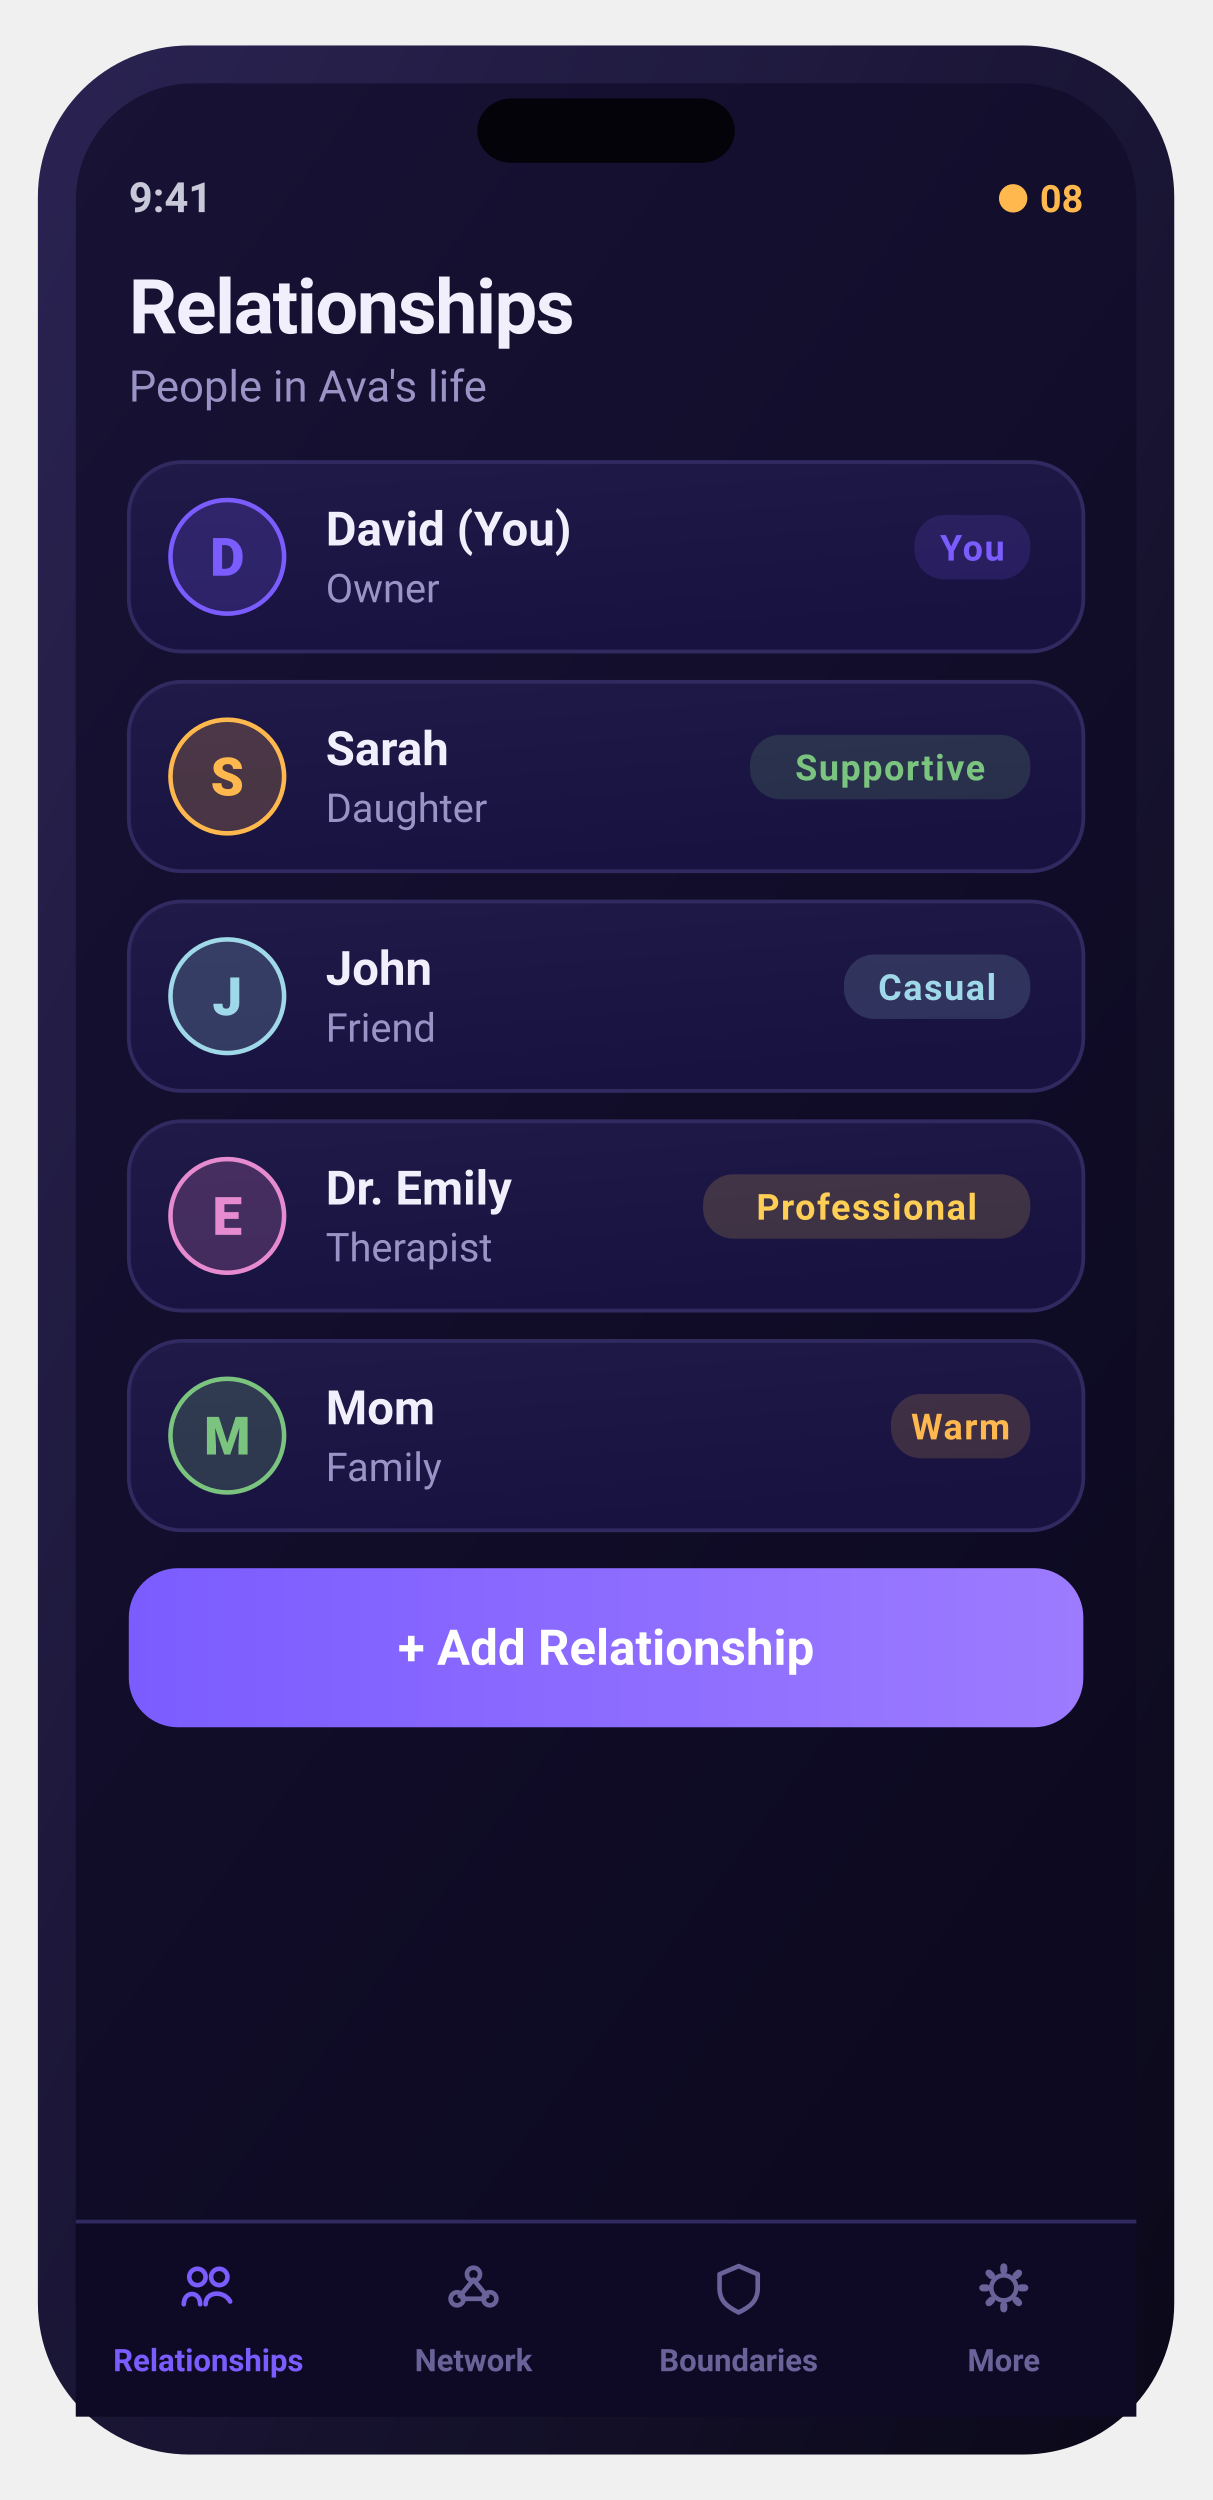
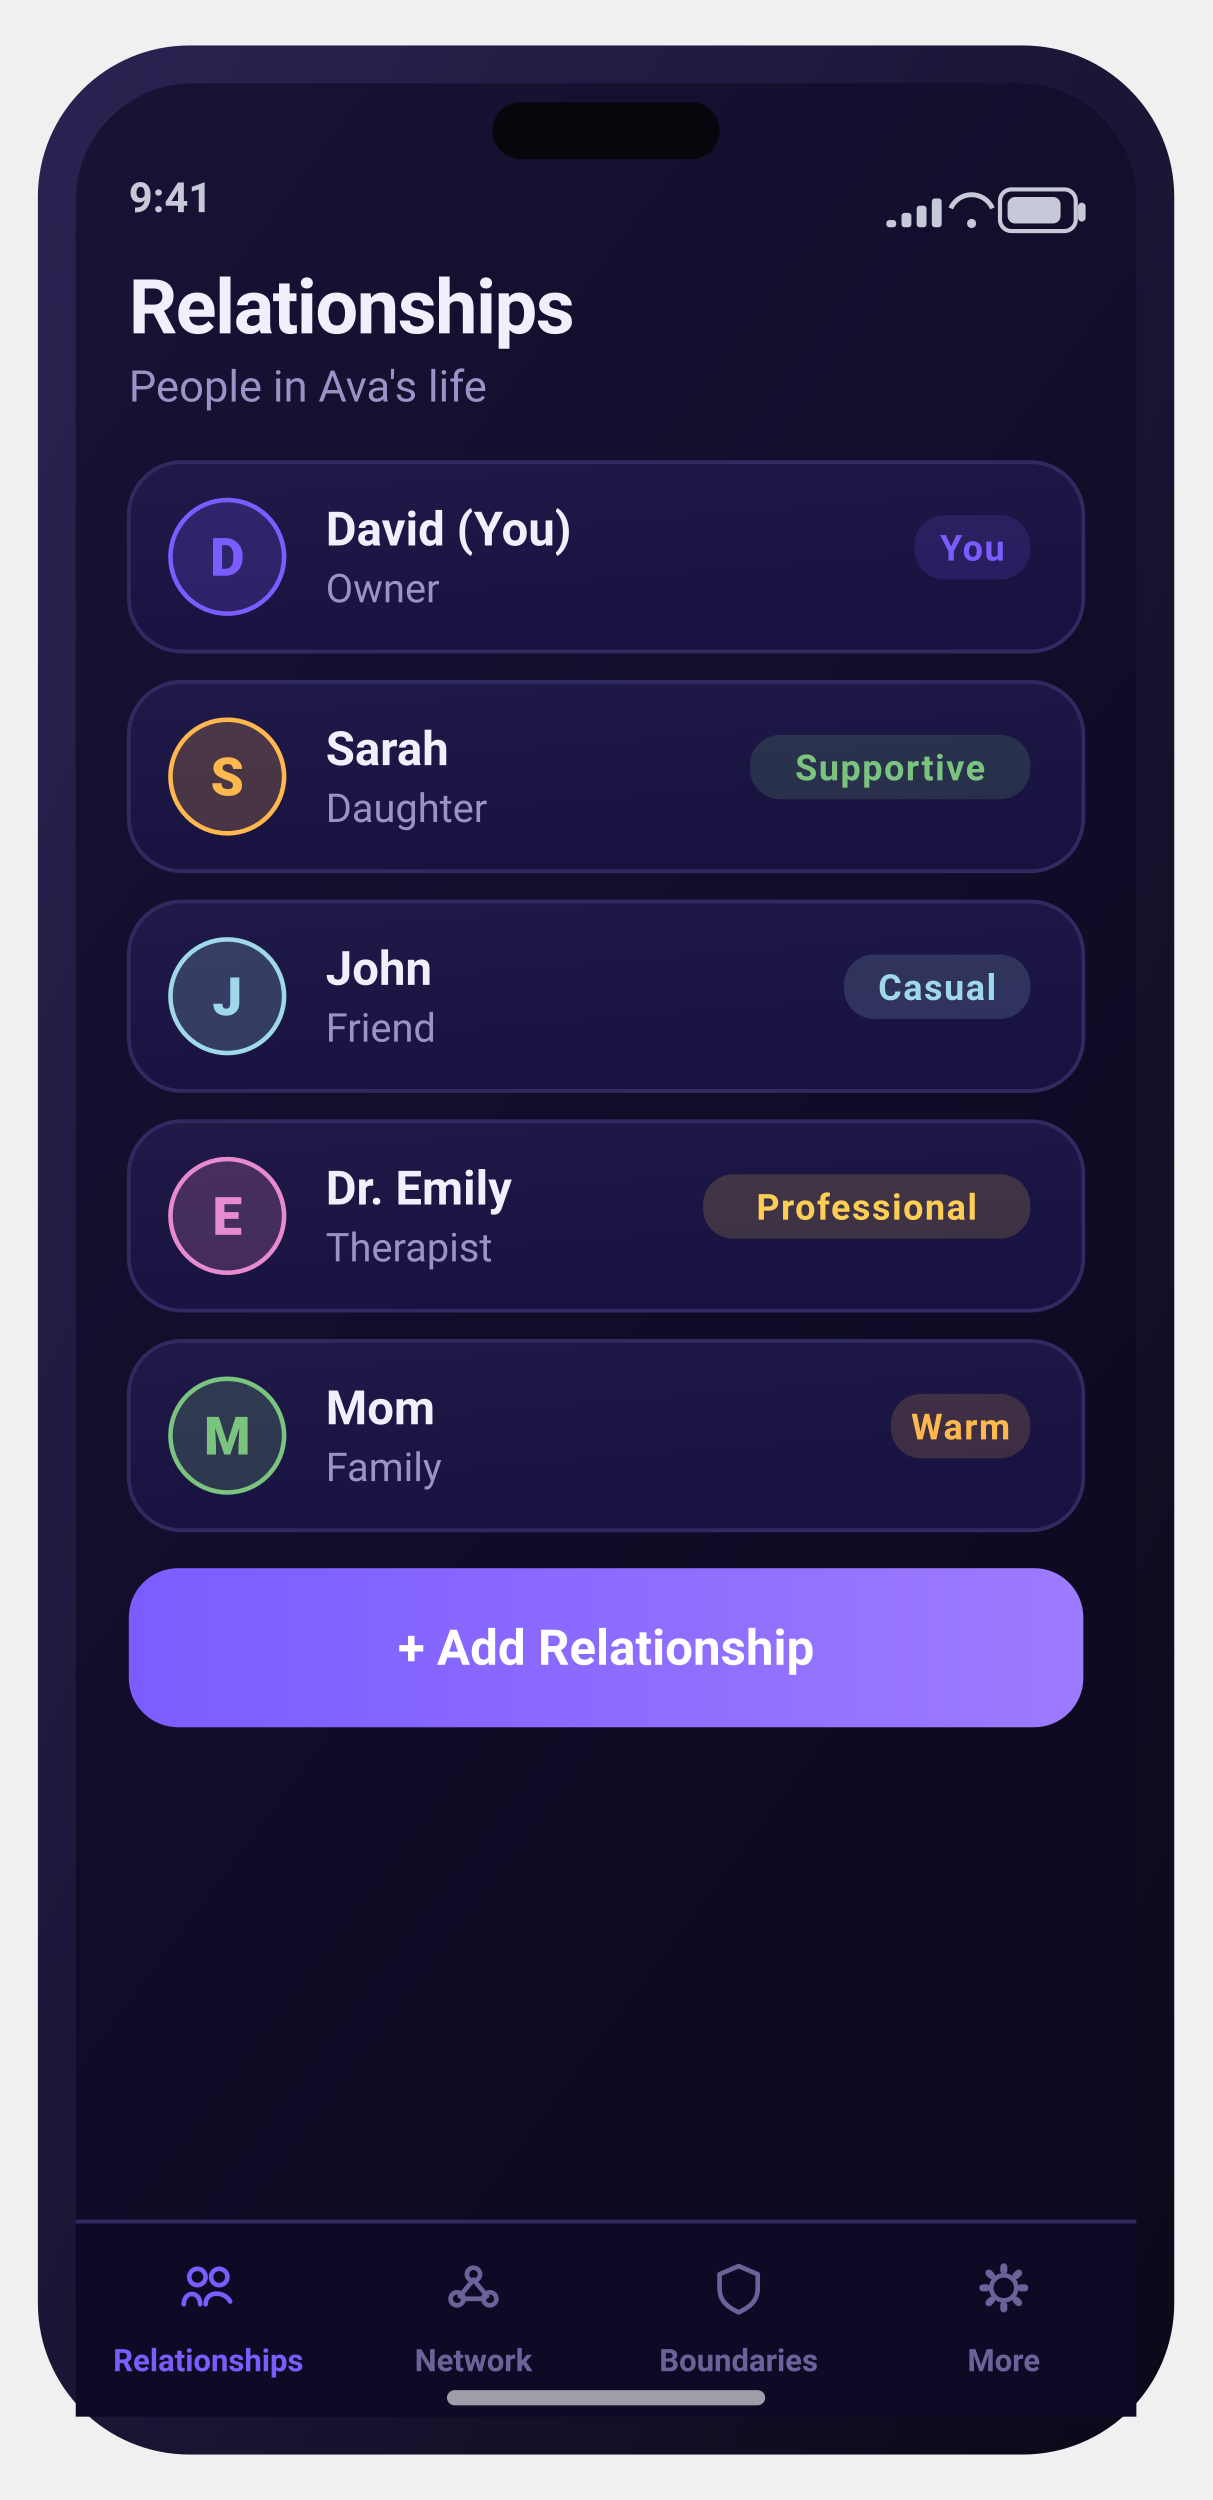
<svg xmlns="http://www.w3.org/2000/svg" width="320" height="660" viewBox="0 0 320 660" role="img" aria-label="Relationships screen">
  <defs>
    <linearGradient id="gScr" x1="0" y1="0" x2="0.6" y2="1">
      <stop offset="0" stop-color="#181235" />
      <stop offset="1" stop-color="#0c0920" />
    </linearGradient>
    <linearGradient id="gFrame" x1="0" y1="0" x2="1" y2="1">
      <stop offset="0" stop-color="#2a2352" />
      <stop offset="1" stop-color="#0a0818" />
    </linearGradient>
    <linearGradient id="gCard" x1="0" y1="0" x2="0.4" y2="1">
      <stop offset="0" stop-color="#201a48" />
      <stop offset="1" stop-color="#181240" />
    </linearGradient>
    <linearGradient id="gBrand" x1="0" y1="0" x2="1" y2="0">
      <stop offset="0" stop-color="#7b5cff" />
      <stop offset="1" stop-color="#9d7bff" />
    </linearGradient>
    <linearGradient id="gAmber" x1="0" y1="0" x2="1" y2="0">
      <stop offset="0" stop-color="#ffb84d" />
      <stop offset="1" stop-color="#ffd27a" />
    </linearGradient>
    <linearGradient id="mV" x1="0" y1="0" x2="1" y2="0">
      <stop offset="0" stop-color="#7b5cff" />
      <stop offset="1" stop-color="#9d7bff" />
    </linearGradient>
    <linearGradient id="mA" x1="0" y1="0" x2="1" y2="0">
      <stop offset="0" stop-color="#ffb84d" />
      <stop offset="1" stop-color="#ff9f45" />
    </linearGradient>
    <linearGradient id="mG" x1="0" y1="0" x2="1" y2="0">
      <stop offset="0" stop-color="#5fb87a" />
      <stop offset="1" stop-color="#7bc47f" />
    </linearGradient>
    <linearGradient id="mC" x1="0" y1="0" x2="1" y2="0">
      <stop offset="0" stop-color="#6bb6d6" />
      <stop offset="1" stop-color="#9fd8e8" />
    </linearGradient>
    <radialGradient id="orb" cx="36%" cy="30%" r="78%">
      <stop offset="0" stop-color="#d9ccff" />
      <stop offset="38%" stop-color="#7b5cff" />
      <stop offset="78%" stop-color="#3f3bc0" />
      <stop offset="100%" stop-color="#140f34" />
    </radialGradient>
    <radialGradient id="glow" cx="50%" cy="50%" r="50%">
      <stop offset="0" stop-color="#ffb84d" stop-opacity="0.5" />
      <stop offset="1" stop-color="#ffb84d" stop-opacity="0" />
    </radialGradient>
  </defs>
  <rect x="10.0" y="12.0" width="300.0" height="636.0" rx="40" fill="url(#gFrame)" />
  <rect x="20.0" y="22.0" width="280.0" height="616.0" rx="31" fill="url(#gScr)" />
-   <rect x="126.0" y="26.0" width="68.0" height="17.0" rx="9" fill="#04030a" />
+   <rect x="130.0" y="27.0" width="60.0" height="15.0" rx="7.5" fill="#05070d" />
  <text x="34.0" y="56.0" font-family="-apple-system,BlinkMacSystemFont,'SF Pro Display','SF Pro Text','Segoe UI',Roboto,system-ui,sans-serif" font-size="11" font-weight="600" fill="#c7c9d9" text-anchor="start">9:41</text>
-   <text x="286.0" y="56.0" font-family="-apple-system,BlinkMacSystemFont,'SF Pro Display','SF Pro Text','Segoe UI',Roboto,system-ui,sans-serif" font-size="10" font-weight="700" fill="#ffb84d" text-anchor="end">● 08</text>
+   <rect x="264.0" y="50.0" width="20.0" height="11.0" rx="3" fill="none" stroke="#c7c9d9" stroke-width="1.1" />
+   <rect x="266.0" y="52.0" width="14.0" height="7.0" rx="2" fill="#c7c9d9" />
+   <rect x="284.6" y="53.5" width="2.0" height="5.0" rx="1" fill="#c7c9d9" />
+   <path d="M251 55 a6 6 0 0 1 11 0" fill="none" stroke="#c7c9d9" stroke-width="1.3" />
+   <circle cx="256.5" cy="59" r="1.2" fill="#c7c9d9" />
+   <rect x="234.0" y="58.1" width="2.6" height="1.9" rx="0.8" fill="#c7c9d9" />
+   <rect x="238.0" y="56.2" width="2.6" height="3.8" rx="0.8" fill="#c7c9d9" />
+   <rect x="242.0" y="54.3" width="2.6" height="5.7" rx="0.8" fill="#c7c9d9" />
+   <rect x="246.0" y="52.4" width="2.6" height="7.6" rx="0.8" fill="#c7c9d9" />
  <text x="34.0" y="88.0" font-family="-apple-system,BlinkMacSystemFont,'SF Pro Display','SF Pro Text','Segoe UI',Roboto,system-ui,sans-serif" font-size="20" font-weight="700" fill="#f2effc" text-anchor="start" letter-spacing="-0.4">Relationships</text>
  <text x="34.0" y="106.0" font-family="-apple-system,BlinkMacSystemFont,'SF Pro Display','SF Pro Text','Segoe UI',Roboto,system-ui,sans-serif" font-size="11.5" font-weight="400" fill="#9a93c6" text-anchor="start">People in Ava's life</text>
  <rect x="34.0" y="122.0" width="252.0" height="50.0" rx="14" fill="url(#gCard)" stroke="#302a60" stroke-width="1" />
  <circle cx="60" cy="147" r="15" fill="rgba(123,92,255,0.2)" stroke="#7b5cff" stroke-width="1.2" />
  <text x="60.0" y="152.0" font-family="-apple-system,BlinkMacSystemFont,'SF Pro Display','SF Pro Text','Segoe UI',Roboto,system-ui,sans-serif" font-size="14" font-weight="800" fill="#7b5cff" text-anchor="middle">D</text>
  <text x="86.0" y="144.0" font-family="-apple-system,BlinkMacSystemFont,'SF Pro Display','SF Pro Text','Segoe UI',Roboto,system-ui,sans-serif" font-size="12.5" font-weight="650" fill="#f2effc" text-anchor="start">David (You)</text>
  <text x="86.0" y="159.0" font-family="-apple-system,BlinkMacSystemFont,'SF Pro Display','SF Pro Text','Segoe UI',Roboto,system-ui,sans-serif" font-size="10.5" font-weight="400" fill="#9a93c6" text-anchor="start">Owner</text>
  <rect x="241.4" y="136.0" width="30.6" height="17.0" rx="8" fill="rgba(123,92,255,0.16)" />
  <text x="256.7" y="148.0" font-family="-apple-system,BlinkMacSystemFont,'SF Pro Display','SF Pro Text','Segoe UI',Roboto,system-ui,sans-serif" font-size="9.5" font-weight="700" fill="#7b5cff" text-anchor="middle" letter-spacing="0.4">You</text>
  <rect x="34.0" y="180.0" width="252.0" height="50.0" rx="14" fill="url(#gCard)" stroke="#302a60" stroke-width="1" />
  <circle cx="60" cy="205" r="15" fill="rgba(255,184,77,0.2)" stroke="#ffb84d" stroke-width="1.2" />
  <text x="60.0" y="210.0" font-family="-apple-system,BlinkMacSystemFont,'SF Pro Display','SF Pro Text','Segoe UI',Roboto,system-ui,sans-serif" font-size="14" font-weight="800" fill="#ffb84d" text-anchor="middle">S</text>
  <text x="86.0" y="202.0" font-family="-apple-system,BlinkMacSystemFont,'SF Pro Display','SF Pro Text','Segoe UI',Roboto,system-ui,sans-serif" font-size="12.5" font-weight="650" fill="#f2effc" text-anchor="start">Sarah</text>
  <text x="86.0" y="217.0" font-family="-apple-system,BlinkMacSystemFont,'SF Pro Display','SF Pro Text','Segoe UI',Roboto,system-ui,sans-serif" font-size="10.5" font-weight="400" fill="#9a93c6" text-anchor="start">Daughter</text>
  <rect x="198.0" y="194.0" width="74.0" height="17.0" rx="8" fill="rgba(123,196,127,0.16)" />
  <text x="235.0" y="206.0" font-family="-apple-system,BlinkMacSystemFont,'SF Pro Display','SF Pro Text','Segoe UI',Roboto,system-ui,sans-serif" font-size="9.5" font-weight="700" fill="#7bc47f" text-anchor="middle" letter-spacing="0.4">Supportive</text>
  <rect x="34.0" y="238.0" width="252.0" height="50.0" rx="14" fill="url(#gCard)" stroke="#302a60" stroke-width="1" />
  <circle cx="60" cy="263" r="15" fill="rgba(159,216,232,0.2)" stroke="#9fd8e8" stroke-width="1.2" />
  <text x="60.0" y="268.0" font-family="-apple-system,BlinkMacSystemFont,'SF Pro Display','SF Pro Text','Segoe UI',Roboto,system-ui,sans-serif" font-size="14" font-weight="800" fill="#9fd8e8" text-anchor="middle">J</text>
  <text x="86.0" y="260.0" font-family="-apple-system,BlinkMacSystemFont,'SF Pro Display','SF Pro Text','Segoe UI',Roboto,system-ui,sans-serif" font-size="12.5" font-weight="650" fill="#f2effc" text-anchor="start">John</text>
  <text x="86.0" y="275.0" font-family="-apple-system,BlinkMacSystemFont,'SF Pro Display','SF Pro Text','Segoe UI',Roboto,system-ui,sans-serif" font-size="10.5" font-weight="400" fill="#9a93c6" text-anchor="start">Friend</text>
  <rect x="222.8" y="252.0" width="49.2" height="17.0" rx="8" fill="rgba(159,216,232,0.16)" />
  <text x="247.4" y="264.0" font-family="-apple-system,BlinkMacSystemFont,'SF Pro Display','SF Pro Text','Segoe UI',Roboto,system-ui,sans-serif" font-size="9.5" font-weight="700" fill="#9fd8e8" text-anchor="middle" letter-spacing="0.4">Casual</text>
  <rect x="34.0" y="296.0" width="252.0" height="50.0" rx="14" fill="url(#gCard)" stroke="#302a60" stroke-width="1" />
  <circle cx="60" cy="321" r="15" fill="rgba(231,139,208,0.2)" stroke="#e78bd0" stroke-width="1.2" />
  <text x="60.0" y="326.0" font-family="-apple-system,BlinkMacSystemFont,'SF Pro Display','SF Pro Text','Segoe UI',Roboto,system-ui,sans-serif" font-size="14" font-weight="800" fill="#e78bd0" text-anchor="middle">E</text>
  <text x="86.0" y="318.0" font-family="-apple-system,BlinkMacSystemFont,'SF Pro Display','SF Pro Text','Segoe UI',Roboto,system-ui,sans-serif" font-size="12.5" font-weight="650" fill="#f2effc" text-anchor="start">Dr. Emily</text>
  <text x="86.0" y="333.0" font-family="-apple-system,BlinkMacSystemFont,'SF Pro Display','SF Pro Text','Segoe UI',Roboto,system-ui,sans-serif" font-size="10.5" font-weight="400" fill="#9a93c6" text-anchor="start">Therapist</text>
  <rect x="185.6" y="310.0" width="86.4" height="17.0" rx="8" fill="rgba(255,206,84,0.16)" />
  <text x="228.8" y="322.0" font-family="-apple-system,BlinkMacSystemFont,'SF Pro Display','SF Pro Text','Segoe UI',Roboto,system-ui,sans-serif" font-size="9.5" font-weight="700" fill="#ffce54" text-anchor="middle" letter-spacing="0.4">Professional</text>
  <rect x="34.0" y="354.0" width="252.0" height="50.0" rx="14" fill="url(#gCard)" stroke="#302a60" stroke-width="1" />
  <circle cx="60" cy="379" r="15" fill="rgba(123,196,127,0.2)" stroke="#7bc47f" stroke-width="1.2" />
  <text x="60.0" y="384.0" font-family="-apple-system,BlinkMacSystemFont,'SF Pro Display','SF Pro Text','Segoe UI',Roboto,system-ui,sans-serif" font-size="14" font-weight="800" fill="#7bc47f" text-anchor="middle">M</text>
  <text x="86.0" y="376.0" font-family="-apple-system,BlinkMacSystemFont,'SF Pro Display','SF Pro Text','Segoe UI',Roboto,system-ui,sans-serif" font-size="12.5" font-weight="650" fill="#f2effc" text-anchor="start">Mom</text>
  <text x="86.0" y="391.0" font-family="-apple-system,BlinkMacSystemFont,'SF Pro Display','SF Pro Text','Segoe UI',Roboto,system-ui,sans-serif" font-size="10.5" font-weight="400" fill="#9a93c6" text-anchor="start">Family</text>
  <rect x="235.2" y="368.0" width="36.8" height="17.0" rx="8" fill="rgba(255,184,77,0.16)" />
  <text x="253.6" y="380.0" font-family="-apple-system,BlinkMacSystemFont,'SF Pro Display','SF Pro Text','Segoe UI',Roboto,system-ui,sans-serif" font-size="9.5" font-weight="700" fill="#ffb84d" text-anchor="middle" letter-spacing="0.4">Warm</text>
  <rect x="34.0" y="414.0" width="252.0" height="42.0" rx="13" fill="url(#gBrand)" />
  <text x="160.0" y="439.5" font-family="-apple-system,BlinkMacSystemFont,'SF Pro Display','SF Pro Text','Segoe UI',Roboto,system-ui,sans-serif" font-size="13" font-weight="700" fill="#fff" text-anchor="middle">+  Add Relationship</text>
  <rect x="20.0" y="586.0" width="280.0" height="52.0" rx="0" fill="#0e0a26" />
  <rect x="20" y="586" width="280" height="1" fill="#302a60" />
  <circle cx="52.12" cy="601.12" r="2.16" fill="none" stroke="#7b5cff" stroke-width="1.22" stroke-linecap="round" stroke-linejoin="round" />
  <circle cx="57.88" cy="601.12" r="2.16" fill="none" stroke="#7b5cff" stroke-width="1.22" stroke-linecap="round" stroke-linejoin="round" />
  <path d="M48.52 608.32 c0 -3.6 4.32 -3.6 4.32 0 M54.28 608.32 c0 -3.6 5.04 -3.6 6.48 -0.72" fill="none" stroke="#7b5cff" stroke-width="1.22" stroke-linecap="round" stroke-linejoin="round" />
  <text x="55.0" y="626.0" font-family="-apple-system,BlinkMacSystemFont,'SF Pro Display','SF Pro Text','Segoe UI',Roboto,system-ui,sans-serif" font-size="8.2" font-weight="600" fill="#7b5cff" text-anchor="middle">Relationships</text>
  <circle cx="125.0" cy="600.4" r="1.728" fill="none" stroke="#6a6399" stroke-width="1.22" stroke-linecap="round" stroke-linejoin="round" />
  <circle cx="120.68" cy="606.88" r="1.728" fill="none" stroke="#6a6399" stroke-width="1.22" stroke-linecap="round" stroke-linejoin="round" />
  <circle cx="129.32" cy="606.88" r="1.728" fill="none" stroke="#6a6399" stroke-width="1.22" stroke-linecap="round" stroke-linejoin="round" />
  <path d="M125.0 601.84 l-3.6 4.32 M125.0 601.84 l3.6 4.32 M122.12 606.88 h5.76" fill="none" stroke="#6a6399" stroke-width="1.22" stroke-linecap="round" stroke-linejoin="round" />
  <text x="125.0" y="626.0" font-family="-apple-system,BlinkMacSystemFont,'SF Pro Display','SF Pro Text','Segoe UI',Roboto,system-ui,sans-serif" font-size="8.2" font-weight="600" fill="#6a6399" text-anchor="middle">Network</text>
  <path d="M195.0 598.24 l5.04 2.16 v3.6 c0 3.6 -2.16 5.04 -5.04 6.48 c-2.88 -1.44 -5.04 -2.88 -5.04 -6.48 v-3.6 Z" fill="none" stroke="#6a6399" stroke-width="1.22" stroke-linecap="round" stroke-linejoin="round" />
  <text x="195.0" y="626.0" font-family="-apple-system,BlinkMacSystemFont,'SF Pro Display','SF Pro Text','Segoe UI',Roboto,system-ui,sans-serif" font-size="8.2" font-weight="600" fill="#6a6399" text-anchor="middle">Boundaries</text>
  <rect x="264.064" y="597.52" width="1.872" height="2.88" rx="1" transform="rotate(0 265.0 604)" fill="#6a6399" />
  <rect x="264.064" y="597.52" width="1.872" height="2.88" rx="1" transform="rotate(45 265.0 604)" fill="#6a6399" />
  <rect x="264.064" y="597.52" width="1.872" height="2.88" rx="1" transform="rotate(90 265.0 604)" fill="#6a6399" />
  <rect x="264.064" y="597.52" width="1.872" height="2.88" rx="1" transform="rotate(135 265.0 604)" fill="#6a6399" />
  <rect x="264.064" y="597.52" width="1.872" height="2.88" rx="1" transform="rotate(180 265.0 604)" fill="#6a6399" />
  <rect x="264.064" y="597.52" width="1.872" height="2.88" rx="1" transform="rotate(225 265.0 604)" fill="#6a6399" />
  <rect x="264.064" y="597.52" width="1.872" height="2.88" rx="1" transform="rotate(270 265.0 604)" fill="#6a6399" />
  <rect x="264.064" y="597.52" width="1.872" height="2.88" rx="1" transform="rotate(315 265.0 604)" fill="#6a6399" />
  <circle cx="265.0" cy="604" r="3.312" fill="none" stroke="#6a6399" stroke-width="1.22" stroke-linecap="round" stroke-linejoin="round" />
  <text x="265.0" y="626.0" font-family="-apple-system,BlinkMacSystemFont,'SF Pro Display','SF Pro Text','Segoe UI',Roboto,system-ui,sans-serif" font-size="8.2" font-weight="600" fill="#6a6399" text-anchor="middle">More</text>
+   <rect x="118.0" y="631.0" width="84.0" height="4.0" rx="2" fill="rgba(255,255,255,0.6)" />
</svg>
